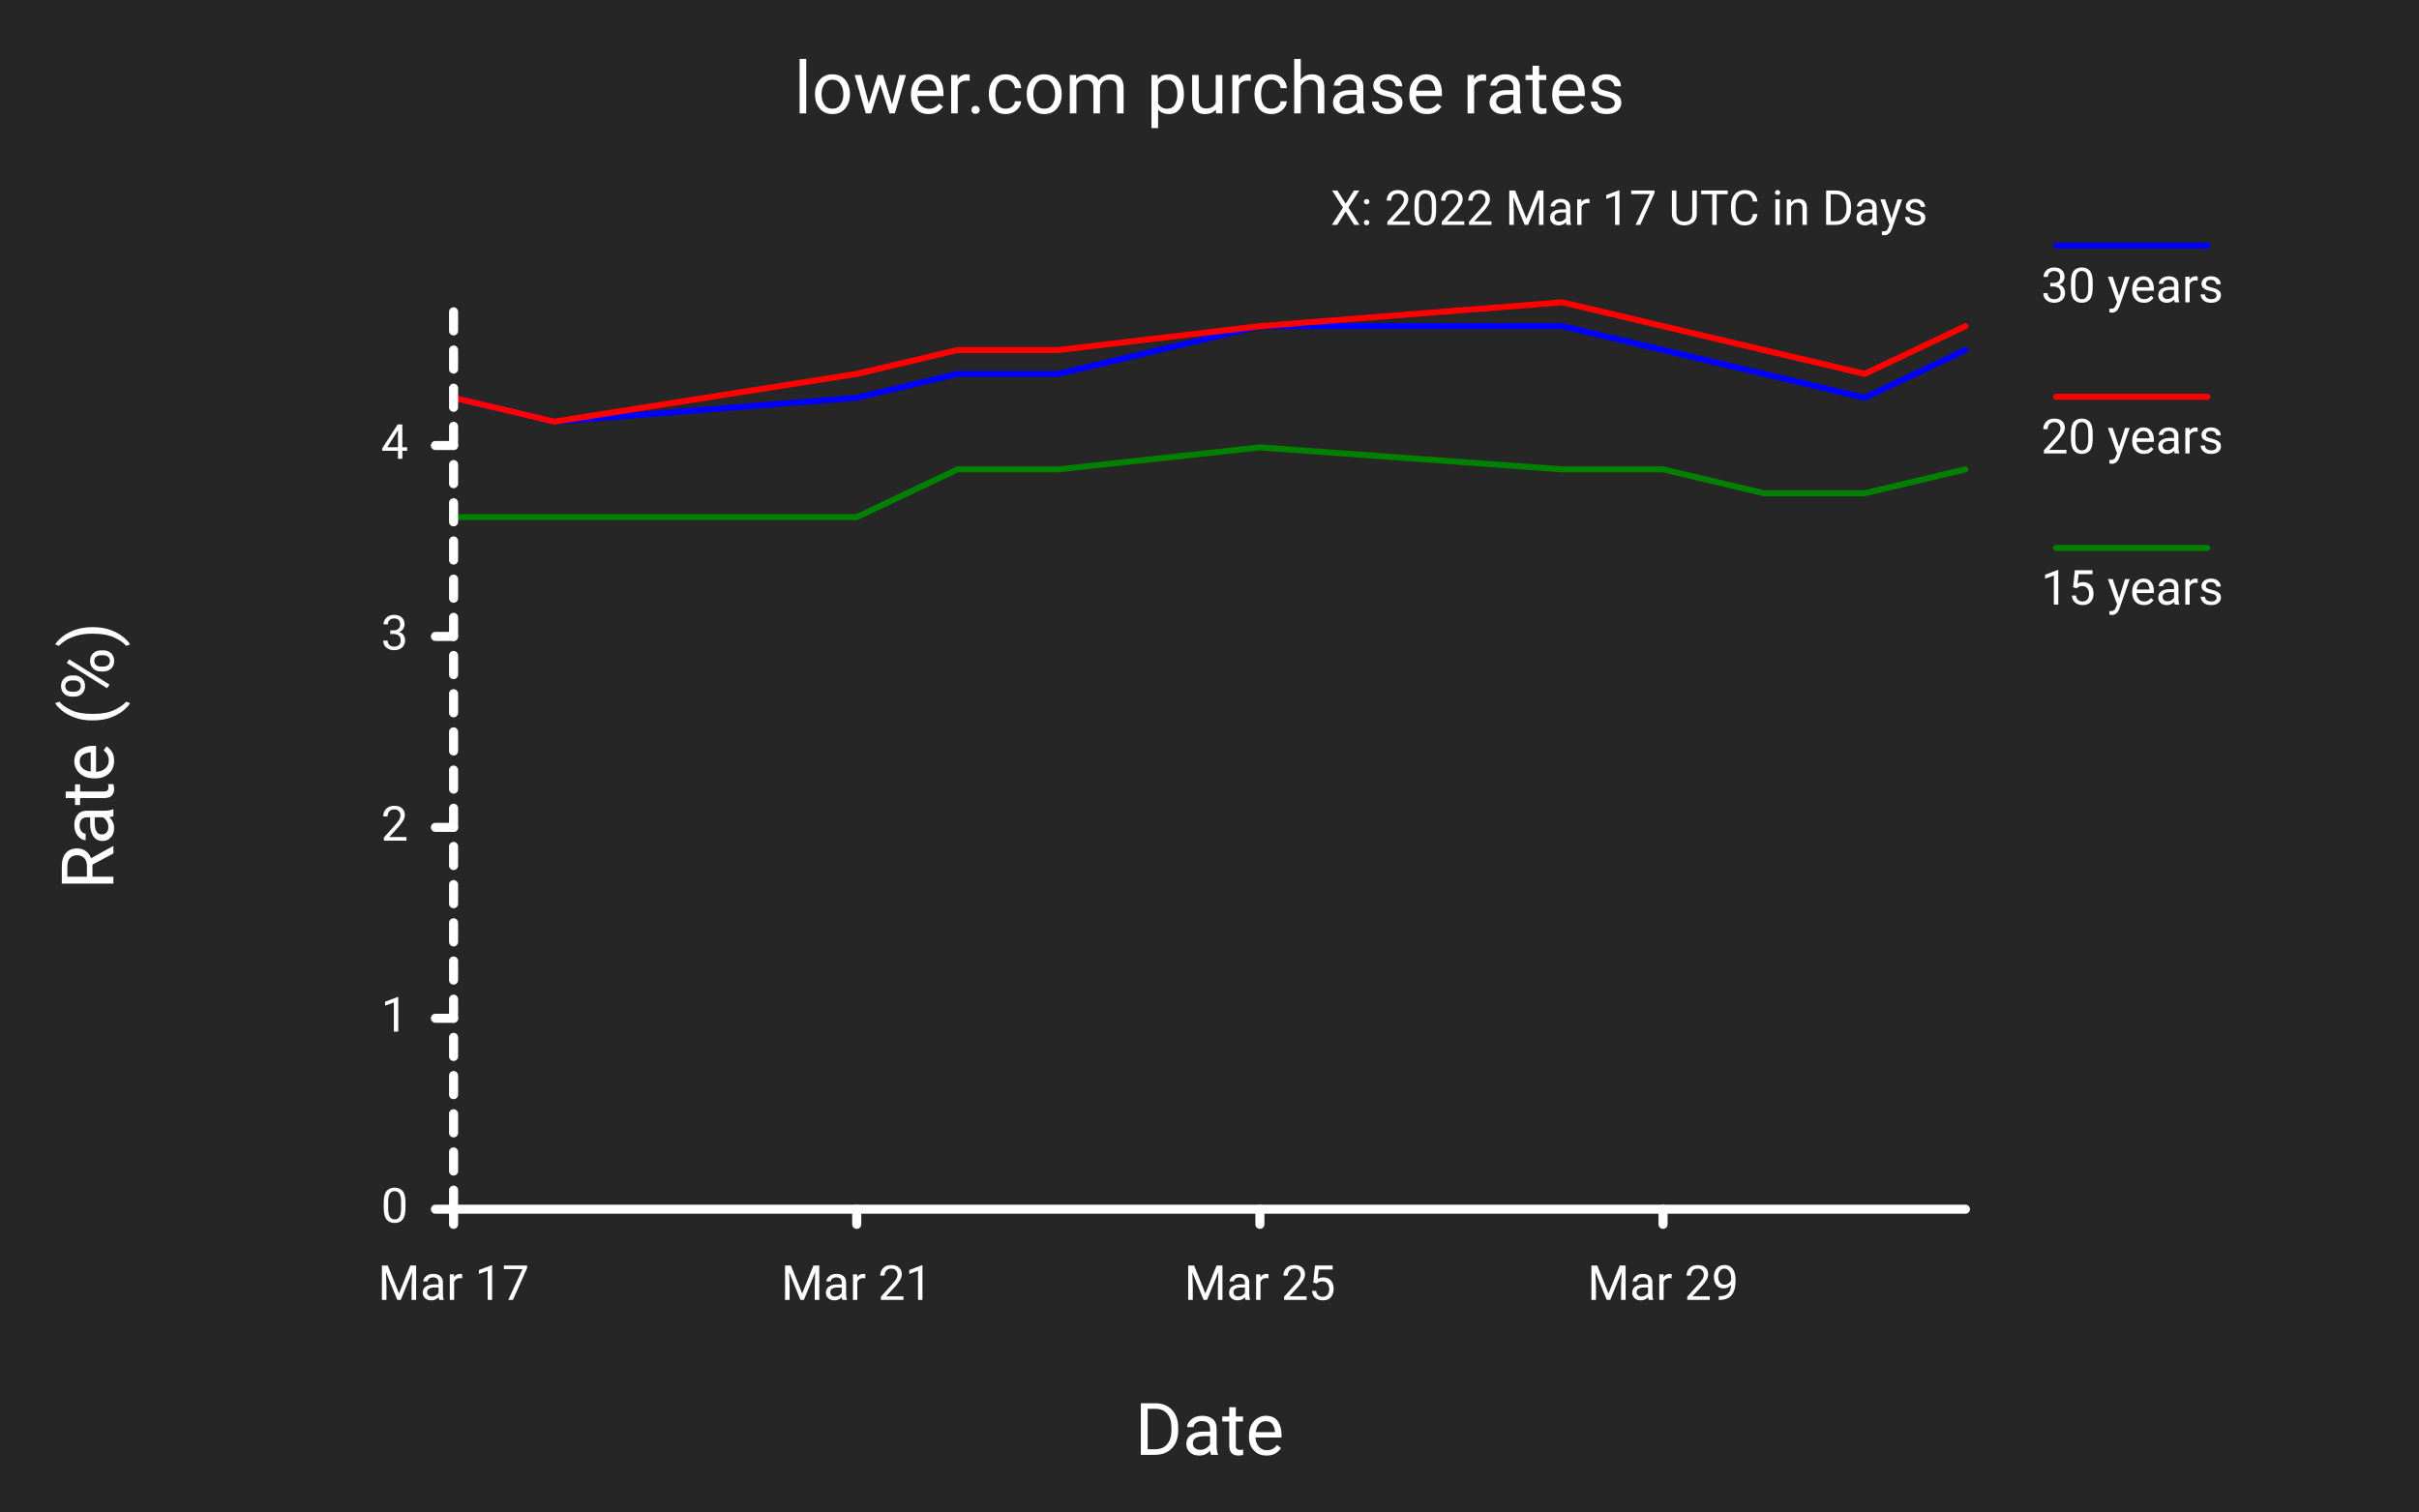
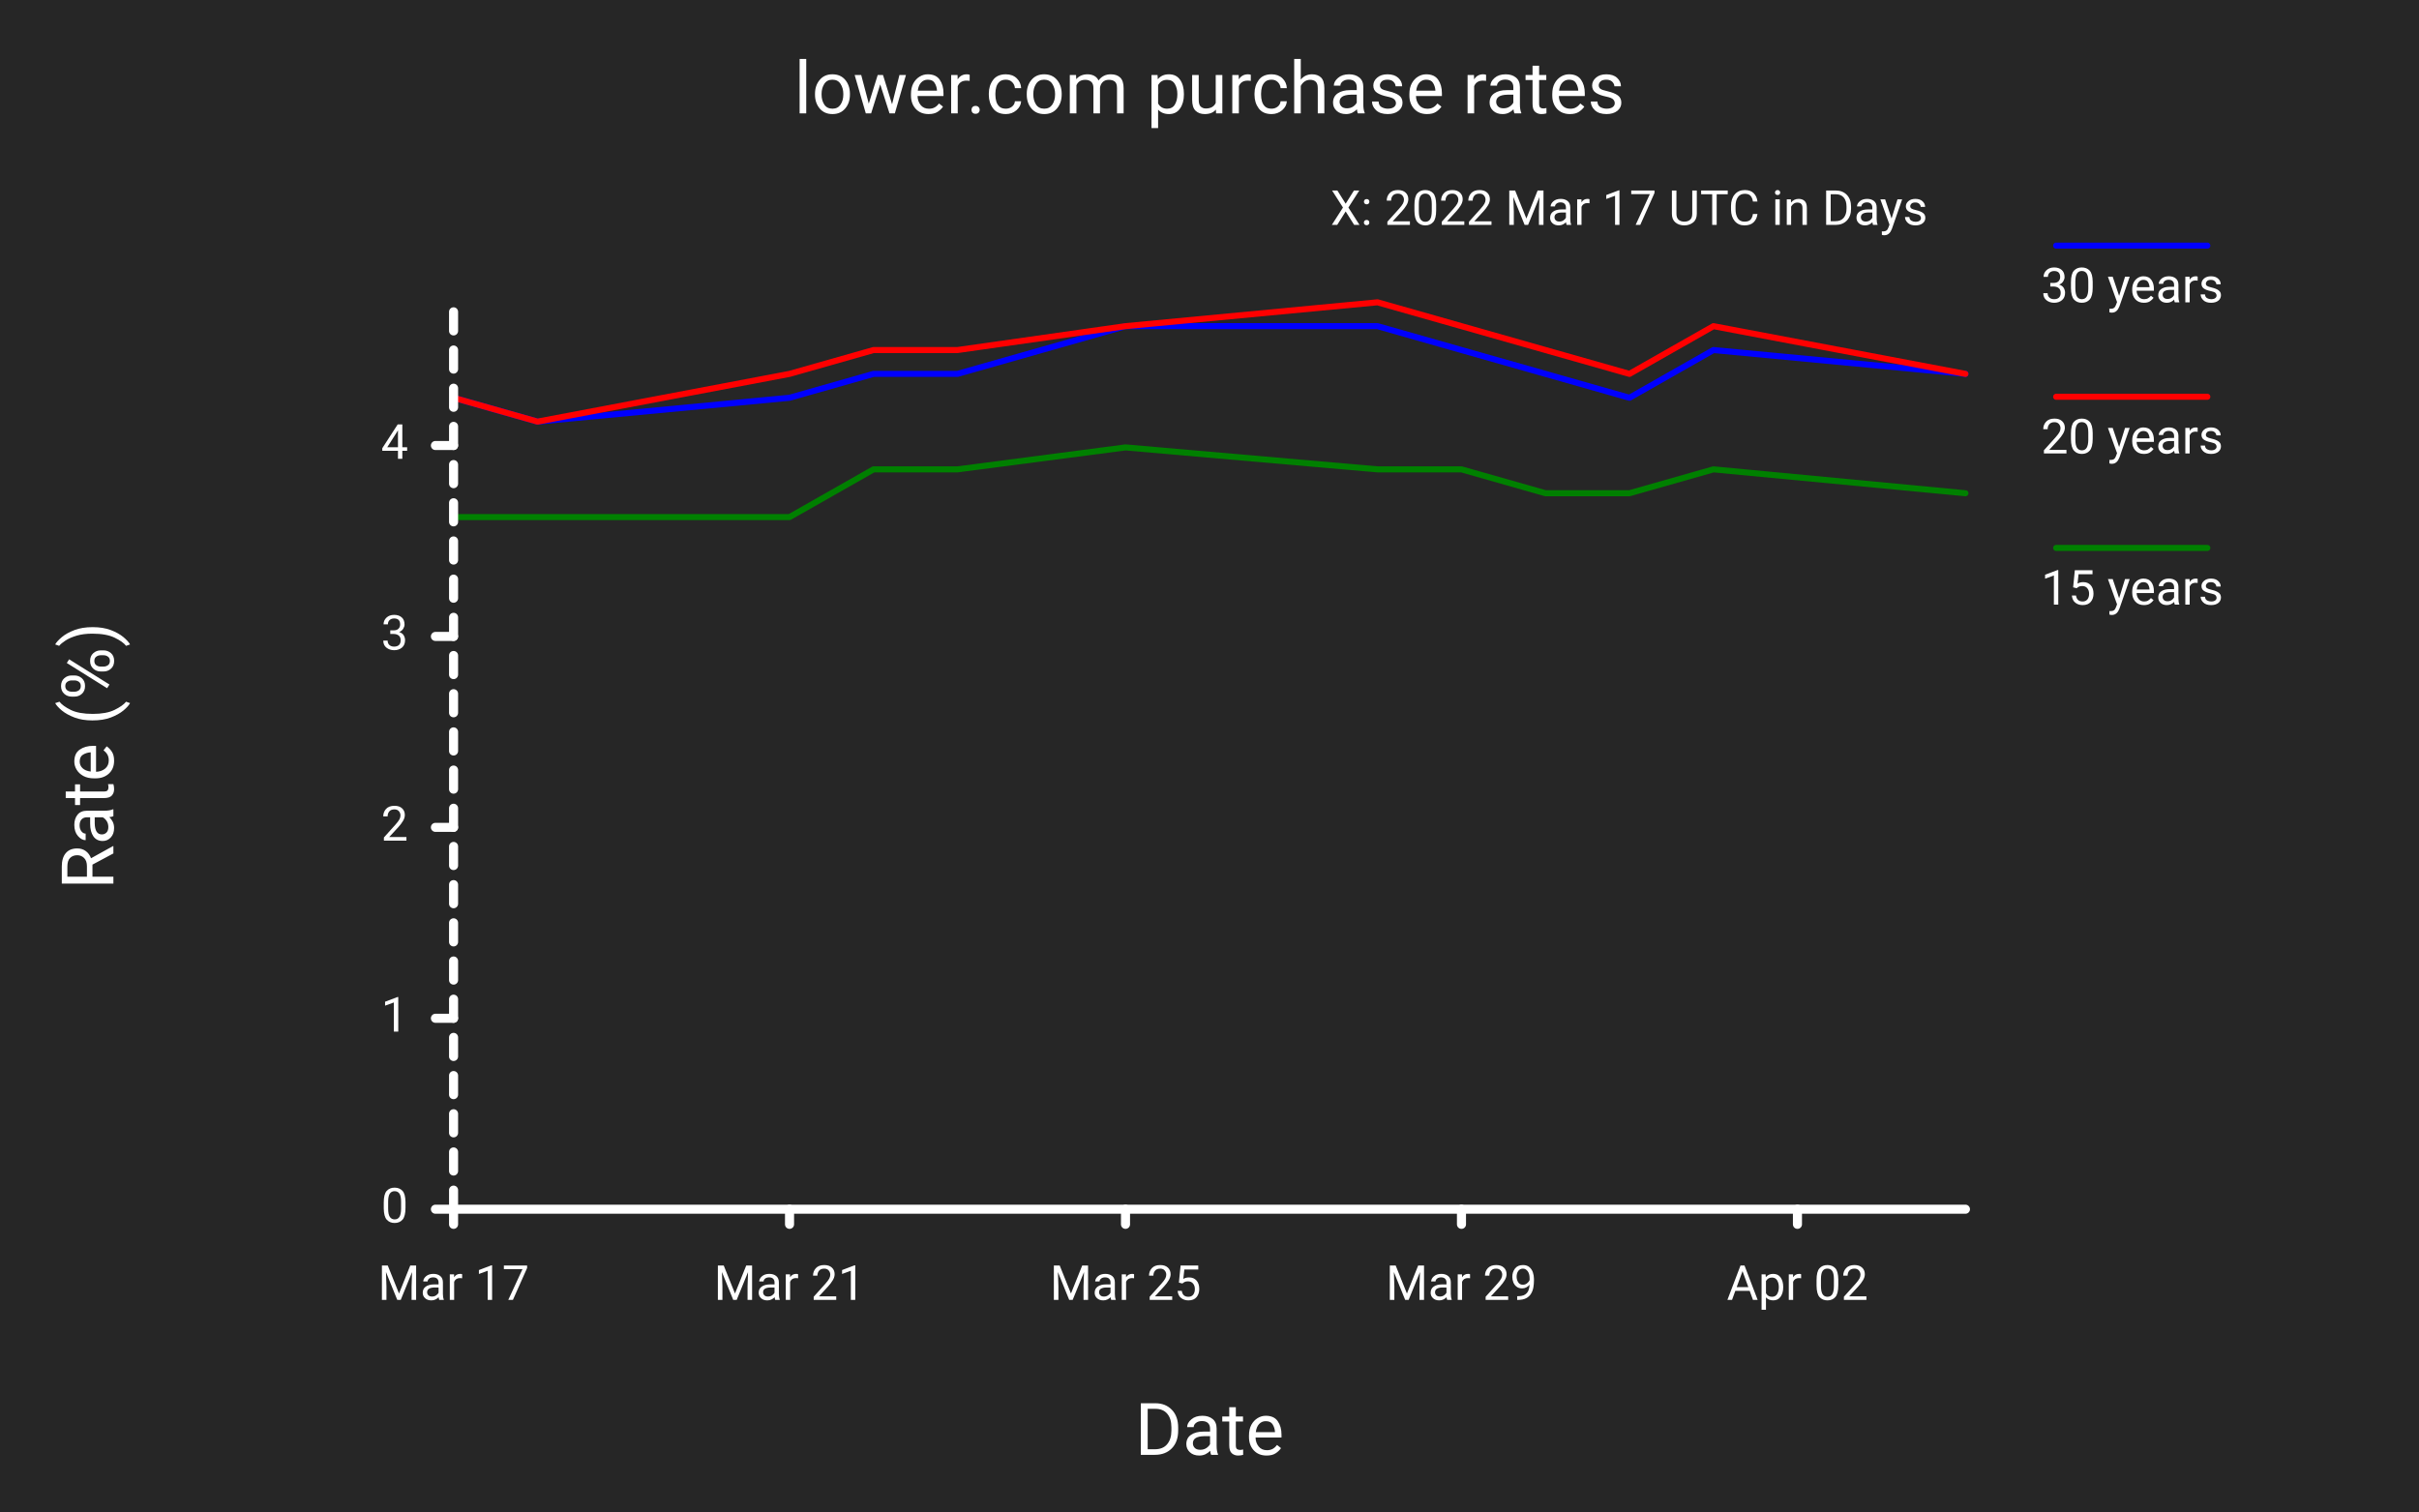
<svg xmlns="http://www.w3.org/2000/svg" class="poloto" width="800" height="500" viewBox="0 0 800 500">
  <style>.poloto{stroke-linecap:round;stroke-linejoin:round;font-family:Roboto,sans-serif;font-size:16px;}.poloto_background{fill:#262626;}.poloto_scatter{stroke-width:7}.poloto_tick_line{stroke:dimgray;stroke-width:0.5}.poloto_line{stroke-width:2}.poloto_text{fill: white;}.poloto_axis_lines{stroke: white;stroke-width:3;fill:none;stroke-dasharray:none}.poloto_title{font-size:24px;dominant-baseline:start;text-anchor:middle;}.poloto_xname{font-size:24px;dominant-baseline:start;text-anchor:middle;}.poloto_yname{font-size:24px;dominant-baseline:start;text-anchor:middle;}.poloto0stroke{stroke:blue;}.poloto1stroke{stroke:red;}.poloto2stroke{stroke:green;}.poloto3stroke{stroke:gold;}.poloto4stroke{stroke:aqua;}.poloto5stroke{stroke:lime;}.poloto6stroke{stroke:orange;}.poloto7stroke{stroke:chocolate;}.poloto0fill{fill:blue;}.poloto1fill{fill:red;}.poloto2fill{fill:green;}.poloto3fill{fill:gold;}.poloto4fill{fill:aqua;}.poloto5fill{fill:lime;}.poloto6fill{fill:orange;}.poloto7fill{fill:chocolate;}</style>
  <circle r="1e5" class="poloto_background" />
  <text class="poloto_text poloto_legend_text" x="675" y="100">30 years</text>
  <line class="poloto_line poloto_legend_icon poloto0stroke poloto0legend" stroke="black" x1="680" x2="730" y1="81.25" y2="81.25" />
-   <path class="poloto_line poloto0stroke" fill="none" stroke="black" d=" M 150.00 131.58 L 183.33 139.47 L 283.33 131.58 L 316.67 123.68 L 350.00 123.68 L 350.00 123.68 L 416.67 107.89 L 516.67 107.89 L 550.00 115.79 L 583.33 123.68 L 616.67 131.58 L 650.00 115.79" />
+   <path class="poloto_line poloto0stroke" fill="none" stroke="black" d=" M 150.00 131.58 L 177.78 139.47 L 261.11 131.58 L 288.89 123.68 L 316.67 123.68 L 316.67 123.68 L 372.22 107.89 L 455.56 107.89 L 483.33 115.79 L 511.11 123.68 L 538.89 131.58 L 566.67 115.79 L 650.00 123.68" />
  <text class="poloto_text poloto_legend_text" x="675" y="150">20 years</text>
  <line class="poloto_line poloto_legend_icon poloto1stroke poloto1legend" stroke="black" x1="680" x2="730" y1="131.25" y2="131.25" />
-   <path class="poloto_line poloto1stroke" fill="none" stroke="black" d=" M 150.00 131.58 L 183.33 139.47 L 283.33 123.68 L 316.67 115.79 L 350.00 115.79 L 350.00 115.79 L 416.67 107.89 L 516.67 100.00 L 550.00 107.89 L 583.33 115.79 L 616.67 123.68 L 650.00 107.89" />
+   <path class="poloto_line poloto1stroke" fill="none" stroke="black" d=" M 150.00 131.58 L 177.78 139.47 L 261.11 123.68 L 288.89 115.79 L 316.67 115.79 L 316.67 115.79 L 372.22 107.89 L 455.56 100.00 L 483.33 107.89 L 511.11 115.79 L 538.89 123.68 L 566.67 107.89 L 650.00 123.68" />
  <text class="poloto_text poloto_legend_text" x="675" y="200">15 years</text>
  <line class="poloto_line poloto_legend_icon poloto2stroke poloto2legend" stroke="black" x1="680" x2="730" y1="181.25" y2="181.25" />
-   <path class="poloto_line poloto2stroke" fill="none" stroke="black" d=" M 150.00 171.05 L 183.33 171.05 L 283.33 171.05 L 316.67 155.26 L 350.00 155.26 L 350.00 155.26 L 416.67 148.00 L 516.67 155.26 L 550.00 155.26 L 583.33 163.16 L 616.67 163.16 L 650.00 155.26" />
+   <path class="poloto_line poloto2stroke" fill="none" stroke="black" d=" M 150.00 171.05 L 177.78 171.05 L 261.11 171.05 L 288.89 155.26 L 316.67 155.26 L 316.67 155.26 L 372.22 148.00 L 455.56 155.26 L 483.33 155.26 L 511.11 163.16 L 538.89 163.16 L 566.67 155.26 L 650.00 163.16" />
  <text class="poloto_labels poloto_text poloto_title" x="400" y="37.5">lower.com purchase rates</text>
  <text class="poloto_labels poloto_text poloto_xname" x="400" y="481.25">Date</text>
  <text class="poloto_labels poloto_text poloto_yname" transform="rotate(-90,37.5,250)" x="37.5" y="250">Rate (%)</text>
  <text class="poloto_tick_labels poloto_text" dominant-baseline="middle" text-anchor="start" x="440" y="70">X: 2022 Mar 17 UTC in Days</text>
  <line class="poloto_axis_lines" stroke="black" x1="150" x2="150" y1="400" y2="405" />
  <text class="poloto_tick_labels poloto_text" dominant-baseline="start" text-anchor="middle" x="150" y="430">Mar 17</text>
-   <line class="poloto_axis_lines" stroke="black" x1="283.333" x2="283.333" y1="400" y2="405" />
-   <text class="poloto_tick_labels poloto_text" dominant-baseline="start" text-anchor="middle" x="283.333" y="430">Mar 21</text>
-   <line class="poloto_axis_lines" stroke="black" x1="416.667" x2="416.667" y1="400" y2="405" />
-   <text class="poloto_tick_labels poloto_text" dominant-baseline="start" text-anchor="middle" x="416.667" y="430">Mar 25</text>
-   <line class="poloto_axis_lines" stroke="black" x1="550" x2="550" y1="400" y2="405" />
-   <text class="poloto_tick_labels poloto_text" dominant-baseline="start" text-anchor="middle" x="550" y="430">Mar 29</text>
+   <line class="poloto_axis_lines" stroke="black" x1="261.111" x2="261.111" y1="400" y2="405" />
+   <text class="poloto_tick_labels poloto_text" dominant-baseline="start" text-anchor="middle" x="261.111" y="430">Mar 21</text>
+   <line class="poloto_axis_lines" stroke="black" x1="372.222" x2="372.222" y1="400" y2="405" />
+   <text class="poloto_tick_labels poloto_text" dominant-baseline="start" text-anchor="middle" x="372.222" y="430">Mar 25</text>
+   <line class="poloto_axis_lines" stroke="black" x1="483.333" x2="483.333" y1="400" y2="405" />
+   <text class="poloto_tick_labels poloto_text" dominant-baseline="start" text-anchor="middle" x="483.333" y="430">Mar 29</text>
+   <line class="poloto_axis_lines" stroke="black" x1="594.444" x2="594.444" y1="400" y2="405" />
+   <text class="poloto_tick_labels poloto_text" dominant-baseline="start" text-anchor="middle" x="594.444" y="430">Apr 02</text>
  <text class="poloto_tick_labels poloto_text" dominant-baseline="middle" text-anchor="start" x="150" y="70" />
  <line class="poloto_axis_lines" stroke="black" x1="150" x2="144" y1="400" y2="400" />
  <text class="poloto_tick_labels poloto_text" dominant-baseline="middle" text-anchor="end" x="135" y="400">0</text>
  <line class="poloto_axis_lines" stroke="black" x1="150" x2="144" y1="336.842" y2="336.842" />
  <text class="poloto_tick_labels poloto_text" dominant-baseline="middle" text-anchor="end" x="135" y="336.842">1</text>
  <line class="poloto_axis_lines" stroke="black" x1="150" x2="144" y1="273.684" y2="273.684" />
  <text class="poloto_tick_labels poloto_text" dominant-baseline="middle" text-anchor="end" x="135" y="273.684">2</text>
  <line class="poloto_axis_lines" stroke="black" x1="150" x2="144" y1="210.526" y2="210.526" />
  <text class="poloto_tick_labels poloto_text" dominant-baseline="middle" text-anchor="end" x="135" y="210.526">3</text>
  <line class="poloto_axis_lines" stroke="black" x1="150" x2="144" y1="147.368" y2="147.368" />
  <text class="poloto_tick_labels poloto_text" dominant-baseline="middle" text-anchor="end" x="135" y="147.368">4</text>
  <path stroke="black" fill="none" class="poloto_axis_lines" d=" M 150 400 L 650 400" />
  <path stroke="black" fill="none" class="poloto_axis_lines" style="stroke-dasharray:6.316;stroke-dashoffset:-0;" d=" M 150 400 L 150 100" />
</svg>
